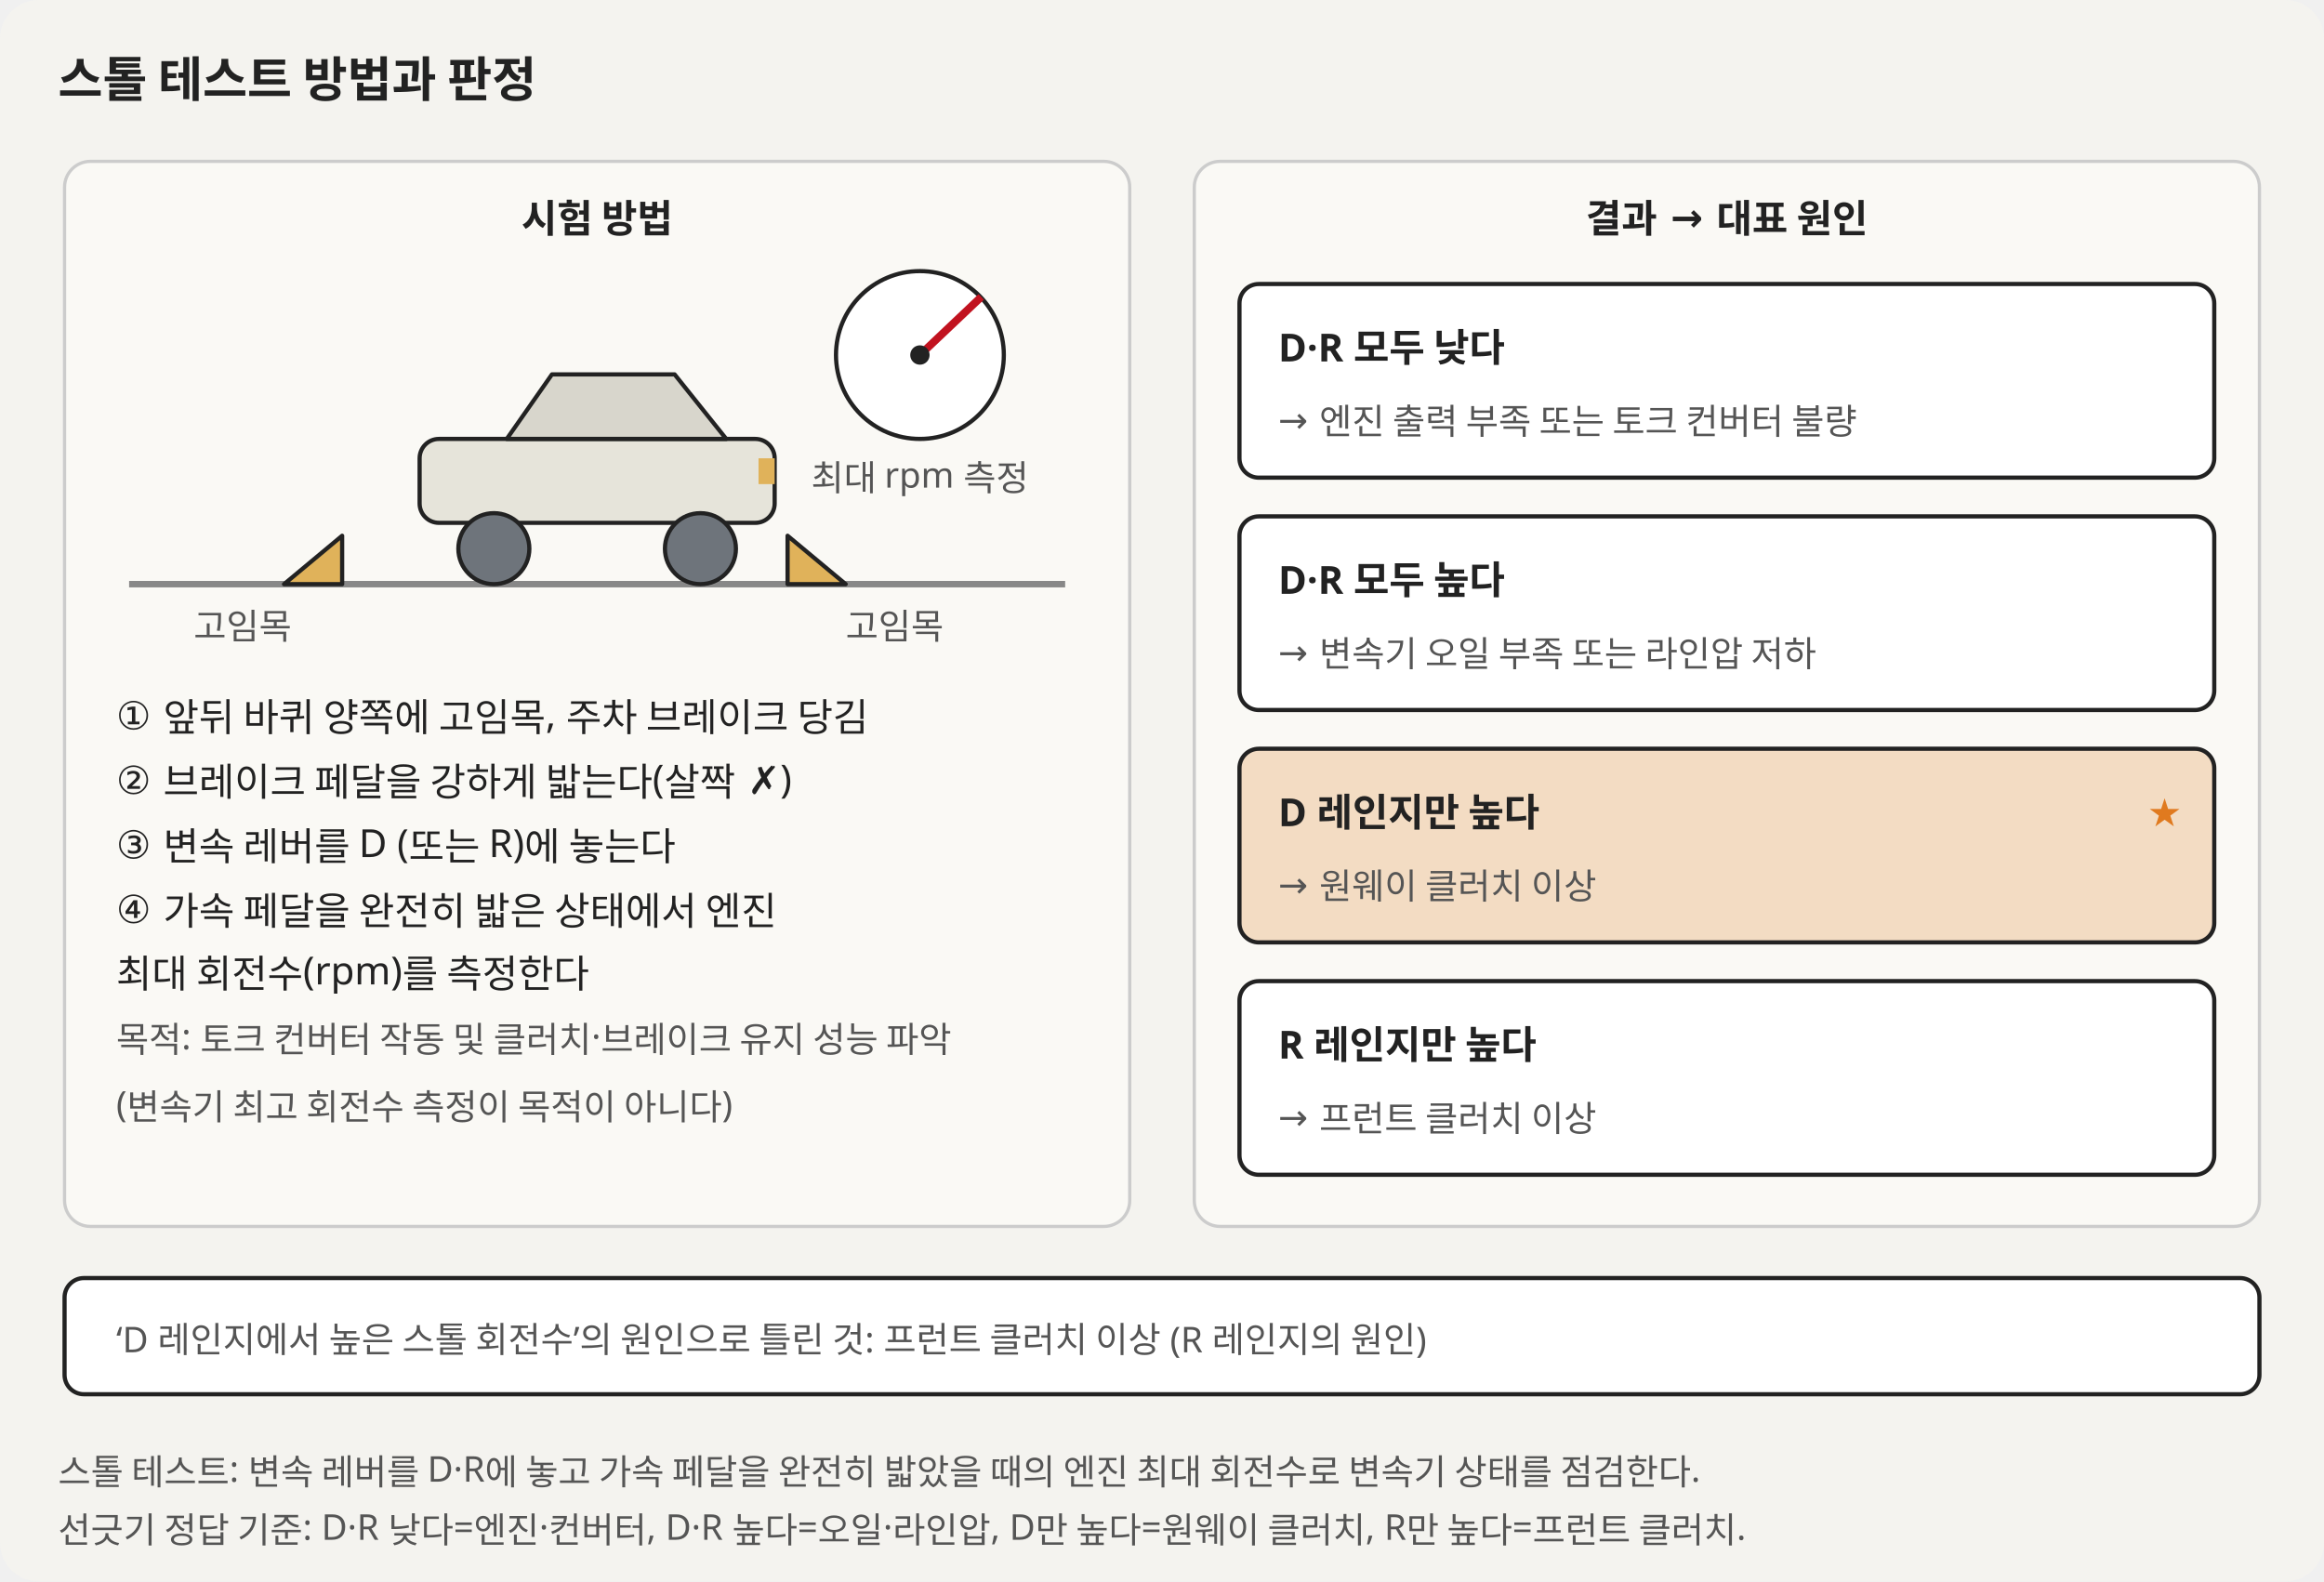
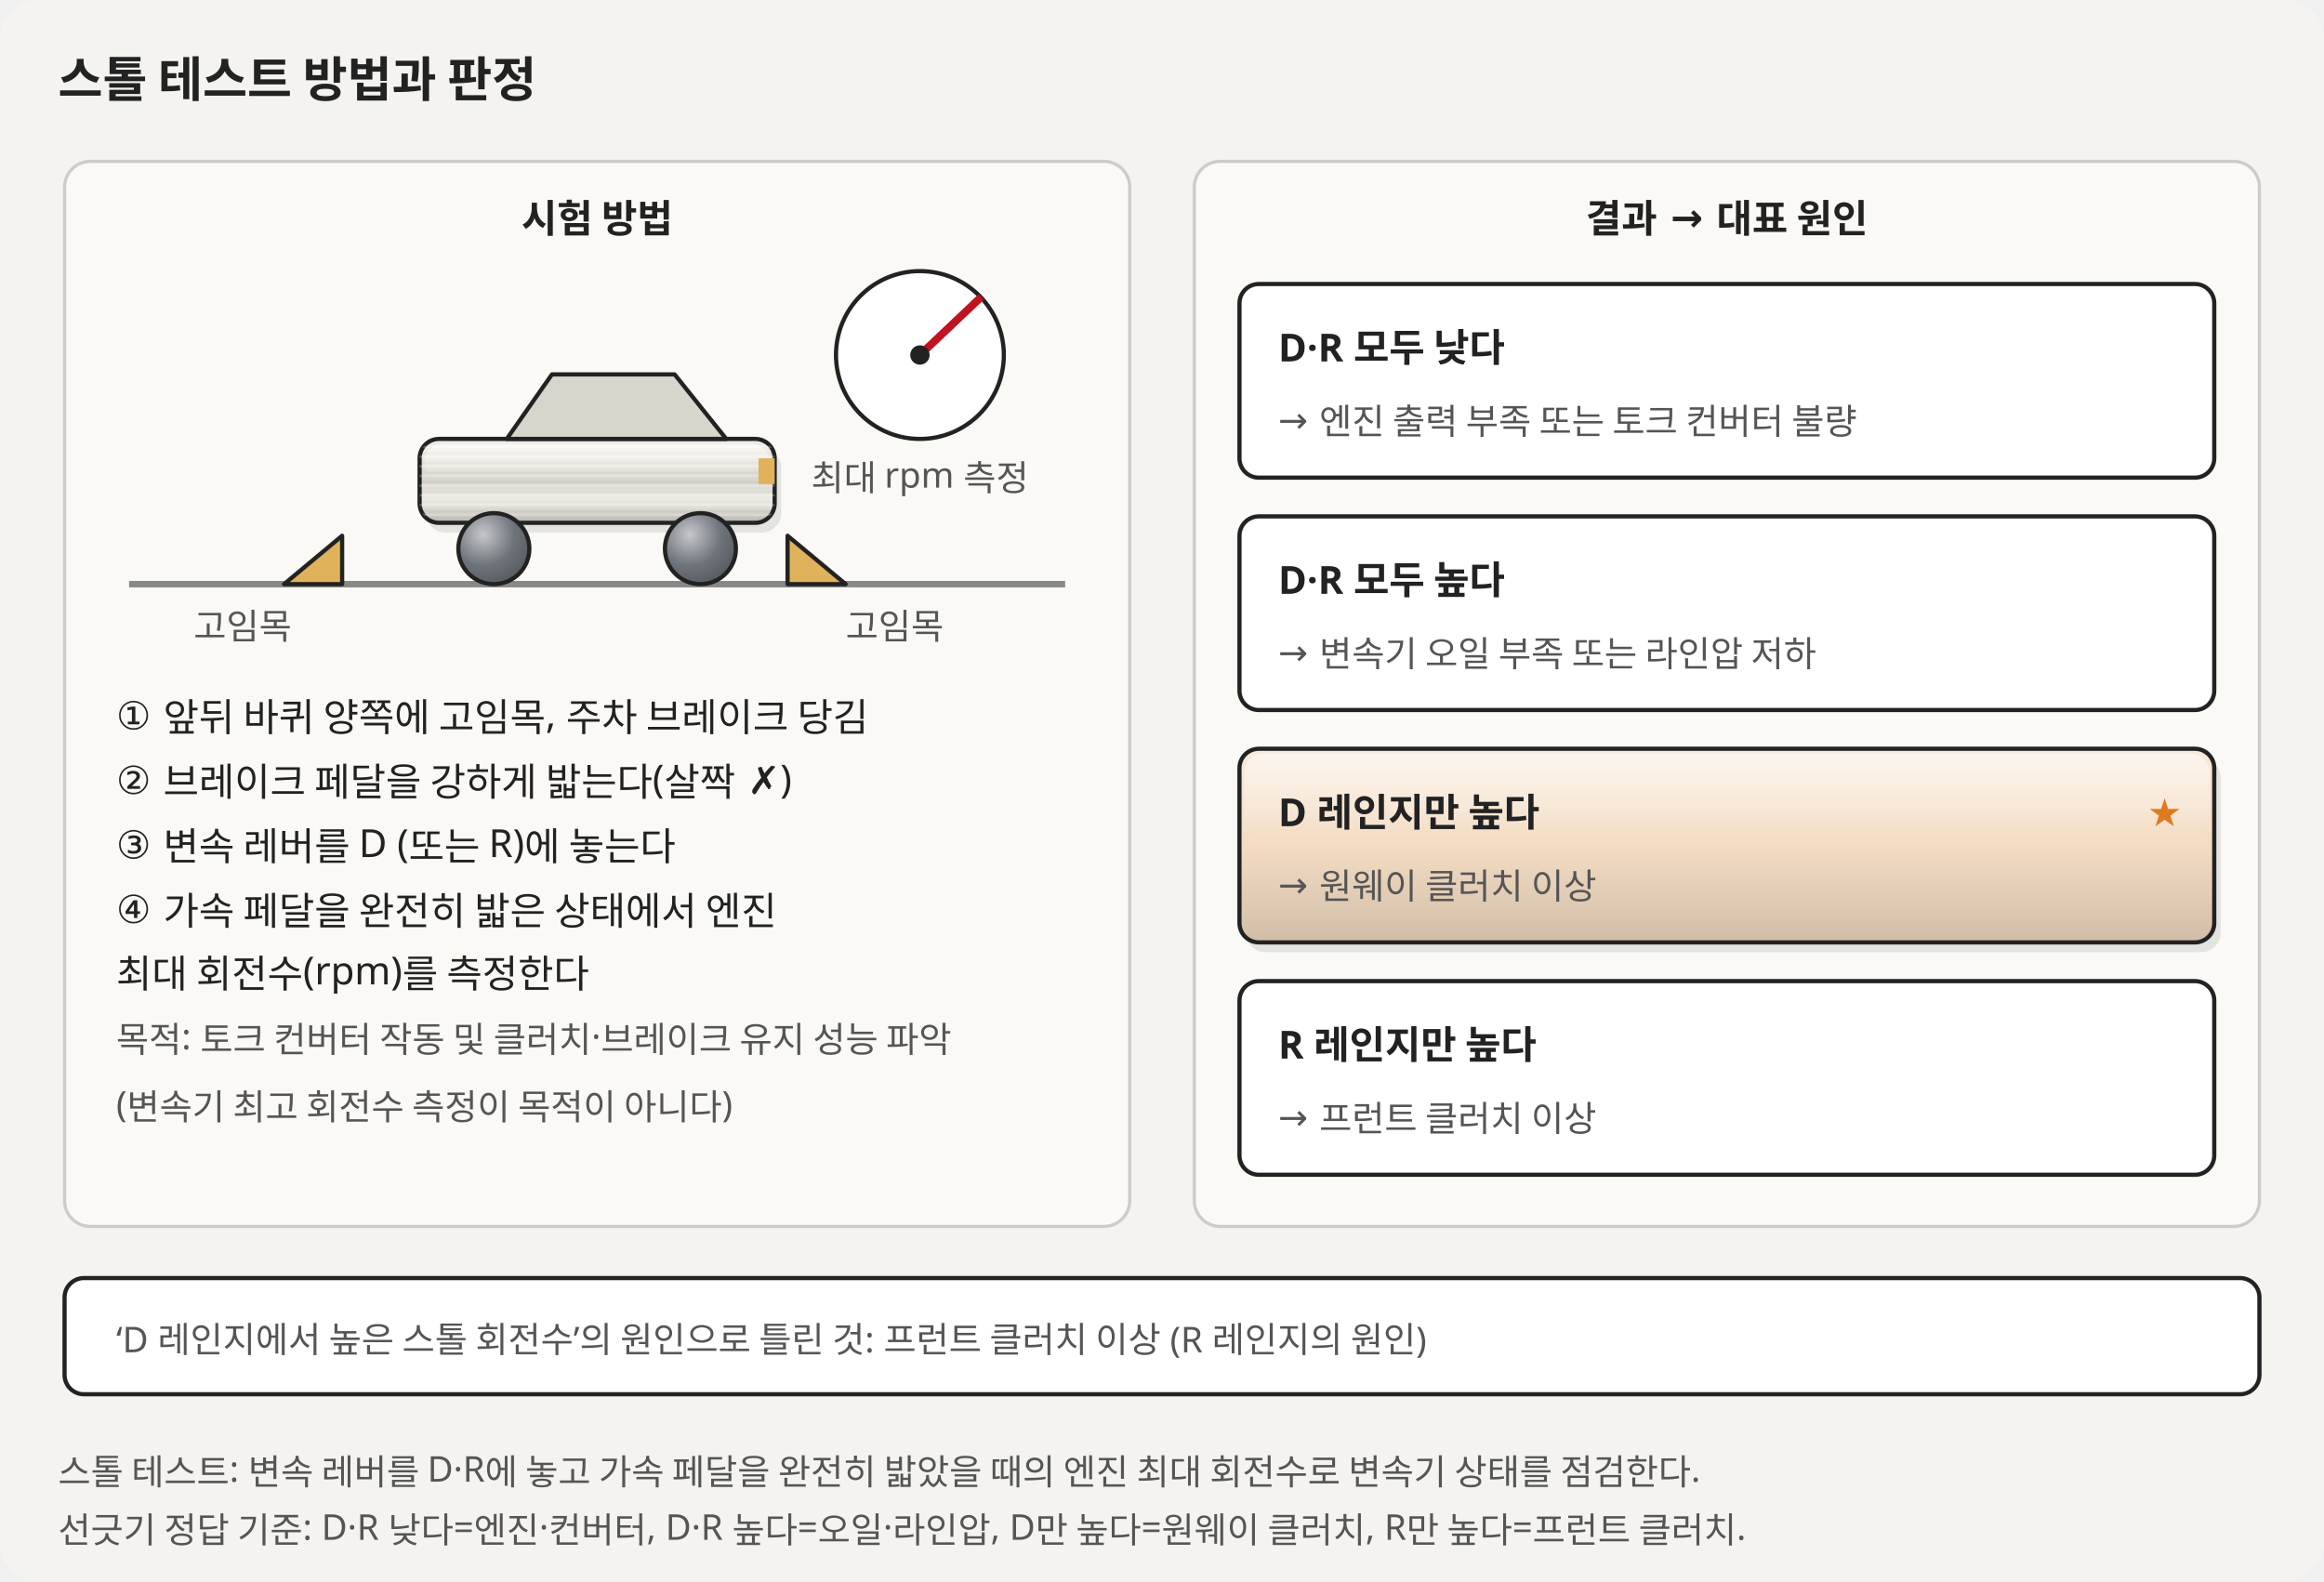
<svg xmlns="http://www.w3.org/2000/svg" viewBox="0 0 720 490" width="720" height="490" role="img" aria-label="스톨 테스트 시험 방법과 결과별 대표 원인">
  <style>
text{font:12px "Apple SD Gothic Neo","Malgun Gothic","Noto Sans KR",sans-serif;fill:#222}
.t{font-size:15px;font-weight:700}.n{font-size:11px;fill:#555}
.l{stroke:#444;stroke-width:.8;fill:none}.d{fill:#444}
.o{stroke:#222;stroke-width:1.3;stroke-linejoin:round}
.k{stroke:#222;stroke-width:1;fill:none}
</style>
+   <defs>
+     <linearGradient id="mat_gl" x1="0" y1="0" x2="0" y2="1">
+       <stop offset="0" stop-color="#fff" stop-opacity=".55" />
+       <stop offset="1" stop-color="#fff" stop-opacity="0" />
+     </linearGradient>
+     <pattern id="mat_br" width="6" height="3" patternUnits="userSpaceOnUse">
+       <path d="M0,1.5H6" stroke="#fff" stroke-width=".7" opacity=".5" />
+       <path d="M0,.4H6" stroke="#000" stroke-width=".5" opacity=".08" />
+     </pattern>
+     <linearGradient id="mat_e6e4dam" x1="0" y1="0" x2="0" y2="1">
+       <stop offset="0" stop-color="#f4f3ee" />
+       <stop offset="0.28" stop-color="#e6e4da" />
+       <stop offset="0.5" stop-color="#d6d4cb" />
+       <stop offset="0.74" stop-color="#eeece5" />
+       <stop offset="1" stop-color="#b8b6ae" />
+     </linearGradient>
+     <linearGradient id="mat_f3dcc3p" x1="0" y1="0" x2="0" y2="1">
+       <stop offset="0" stop-color="#f8ebdc" />
+       <stop offset="0.5" stop-color="#f3dcc3" />
+       <stop offset="1" stop-color="#d1bda8" />
+     </linearGradient>
+     <radialGradient id="mat_6e747br" cx=".35" cy=".3" r=".8">
+       <stop offset="0" stop-color="#c5c7ca" />
+       <stop offset=".55" stop-color="#6e747b" />
+       <stop offset="1" stop-color="#52575c" />
+     </radialGradient>
+   </defs>
  <defs>
    <marker id="a" viewBox="0 0 8 8" refX="7" refY="4" markerWidth="7" markerHeight="7" orient="auto">
      <path d="M0,0L8,4L0,8Z" fill="#444" />
    </marker>
    <marker id="r" viewBox="0 0 8 8" refX="7" refY="4" markerWidth="7" markerHeight="7" orient="auto">
      <path d="M0,0L8,4L0,8Z" fill="#c1121f" />
    </marker>
  </defs>
  <rect width="720" height="490" rx="12" fill="#F4F3EF" />
  <text class="t" x="18" y="30">스톨 테스트 방법과 판정</text>
  <rect x="20" y="50" width="330" height="330" rx="8" fill="#faf9f5" stroke="#ccc" />
  <text x="185" y="72" text-anchor="middle" style="font-weight:700">시험 방법</text>
  <path d="M40,181H330" stroke="#888" stroke-width="2" />
  <g transform="translate(185,170) rotate(0)">
-     <rect class="o" x="-55" y="-34" width="110" height="26" rx="6" fill="#e6e4da" />
+     <rect x="-53.0" y="-31.0" width="110.0" height="26.0" rx="6" fill="#000" opacity=".09" />
+     <rect class="o" x="-55" y="-34" width="110" height="26" rx="6" fill="url(#mat_e6e4dam)" />
+     <rect x="-55.0" y="-34.0" width="110.0" height="26.0" rx="6" fill="url(#mat_br)" opacity=".5" pointer-events="none" />
+     <rect x="-53.5" y="-32.5" width="107.0" height="10.92" rx="6" fill="url(#mat_gl)" pointer-events="none" />
    <path class="o" d="M-28,-34L-14,-54H24L40,-34Z" fill="#d8d6cc" />
-     <circle class="o" cx="-32" cy="0" r="11" fill="#6e747b" />
-     <circle class="o" cx="32" cy="0" r="11" fill="#6e747b" />
+     <circle class="o" cx="-32" cy="0" r="11" fill="url(#mat_6e747br)" />
+     <circle class="o" cx="32" cy="0" r="11" fill="url(#mat_6e747br)" />
    <rect x="50" y="-28" width="5" height="8" fill="#e0b25a" />
  </g>
  <path class="o" d="M88,181H106V166Z" fill="#e0b25a" />
  <path class="o" d="M262,181H244V166Z" fill="#e0b25a" />
  <text class="n" x="60" y="198" text-anchor="start">고임목</text>
  <text class="n" x="262" y="198" text-anchor="start">고임목</text>
  <circle class="o" cx="285" cy="110" r="26" fill="#fff" />
  <path d="M285,110L304,92" stroke="#c1121f" stroke-width="2.4" />
  <circle cx="285" cy="110" r="3" fill="#222" />
  <text class="n" x="285" y="152" text-anchor="middle">최대 rpm 측정</text>
  <text x="36" y="226" text-anchor="start" style="font-size:12px">① 앞뒤 바퀴 양쪽에 고임목, 주차 브레이크 당김</text>
  <text x="36" y="246" text-anchor="start" style="font-size:12px">② 브레이크 페달을 강하게 밟는다(살짝 ✗)</text>
  <text x="36" y="266" text-anchor="start" style="font-size:12px">③ 변속 레버를 D (또는 R)에 놓는다</text>
  <text x="36" y="286" text-anchor="start" style="font-size:12px">④ 가속 페달을 완전히 밟은 상태에서 엔진</text>
  <text x="36" y="306" text-anchor="start" style="font-size:12px">    최대 회전수(rpm)를 측정한다</text>
  <text class="n" x="36" y="326" text-anchor="start">목적: 토크 컨버터 작동 및 클러치·브레이크 유지 성능 파악</text>
  <text class="n" x="36" y="346" text-anchor="start">(변속기 최고 회전수 측정이 목적이 아니다)</text>
  <rect x="370" y="50" width="330" height="330" rx="8" fill="#faf9f5" stroke="#ccc" />
  <text x="535" y="72" text-anchor="middle" style="font-weight:700">결과 → 대표 원인</text>
  <rect class="o" x="384" y="88" width="302" height="60" fill="#fff" rx="6" />
  <text x="396" y="112" text-anchor="start" style="font-weight:700">D·R 모두 낮다</text>
  <text class="n" x="396" y="134" text-anchor="start">→ 엔진 출력 부족 또는 토크 컨버터 불량</text>
  <rect class="o" x="384" y="160" width="302" height="60" fill="#fff" rx="6" />
  <text x="396" y="184" text-anchor="start" style="font-weight:700">D·R 모두 높다</text>
  <text class="n" x="396" y="206" text-anchor="start">→ 변속기 오일 부족 또는 라인압 저하</text>
-   <rect class="o" x="384" y="232" width="302" height="60" fill="#f3dcc3" rx="6" />
+   <rect x="386.0" y="235.0" width="302.0" height="60.0" rx="6" fill="#000" opacity=".09" />
+   <rect class="o" x="384" y="232" width="302" height="60" fill="url(#mat_f3dcc3p)" rx="6" />
+   <rect x="385.5" y="233.5" width="299.0" height="25.2" rx="6" fill="url(#mat_gl)" pointer-events="none" />
  <text x="396" y="256" text-anchor="start" style="font-weight:700">D 레인지만 높다</text>
  <text class="n" x="396" y="278" text-anchor="start">→ 원웨이 클러치 이상</text>
  <text x="676" y="256" text-anchor="end" style="fill:#e07a1f">★</text>
  <rect class="o" x="384" y="304" width="302" height="60" fill="#fff" rx="6" />
  <text x="396" y="328" text-anchor="start" style="font-weight:700">R 레인지만 높다</text>
  <text class="n" x="396" y="350" text-anchor="start">→ 프런트 클러치 이상</text>
  <rect class="o" x="20" y="396" width="680" height="36" fill="#fff" rx="6" />
  <text class="n" x="36" y="419" text-anchor="start">‘D 레인지에서 높은 스톨 회전수’의 원인으로 틀린 것: 프런트 클러치 이상 (R 레인지의 원인)</text>
  <text class="n" x="18" y="460">스톨 테스트: 변속 레버를 D·R에 놓고 가속 페달을 완전히 밟았을 때의 엔진 최대 회전수로 변속기 상태를 점검한다.</text>
  <text class="n" x="18" y="478">선긋기 정답 기준: D·R 낮다=엔진·컨버터, D·R 높다=오일·라인압, D만 높다=원웨이 클러치, R만 높다=프런트 클러치.</text>
</svg>
